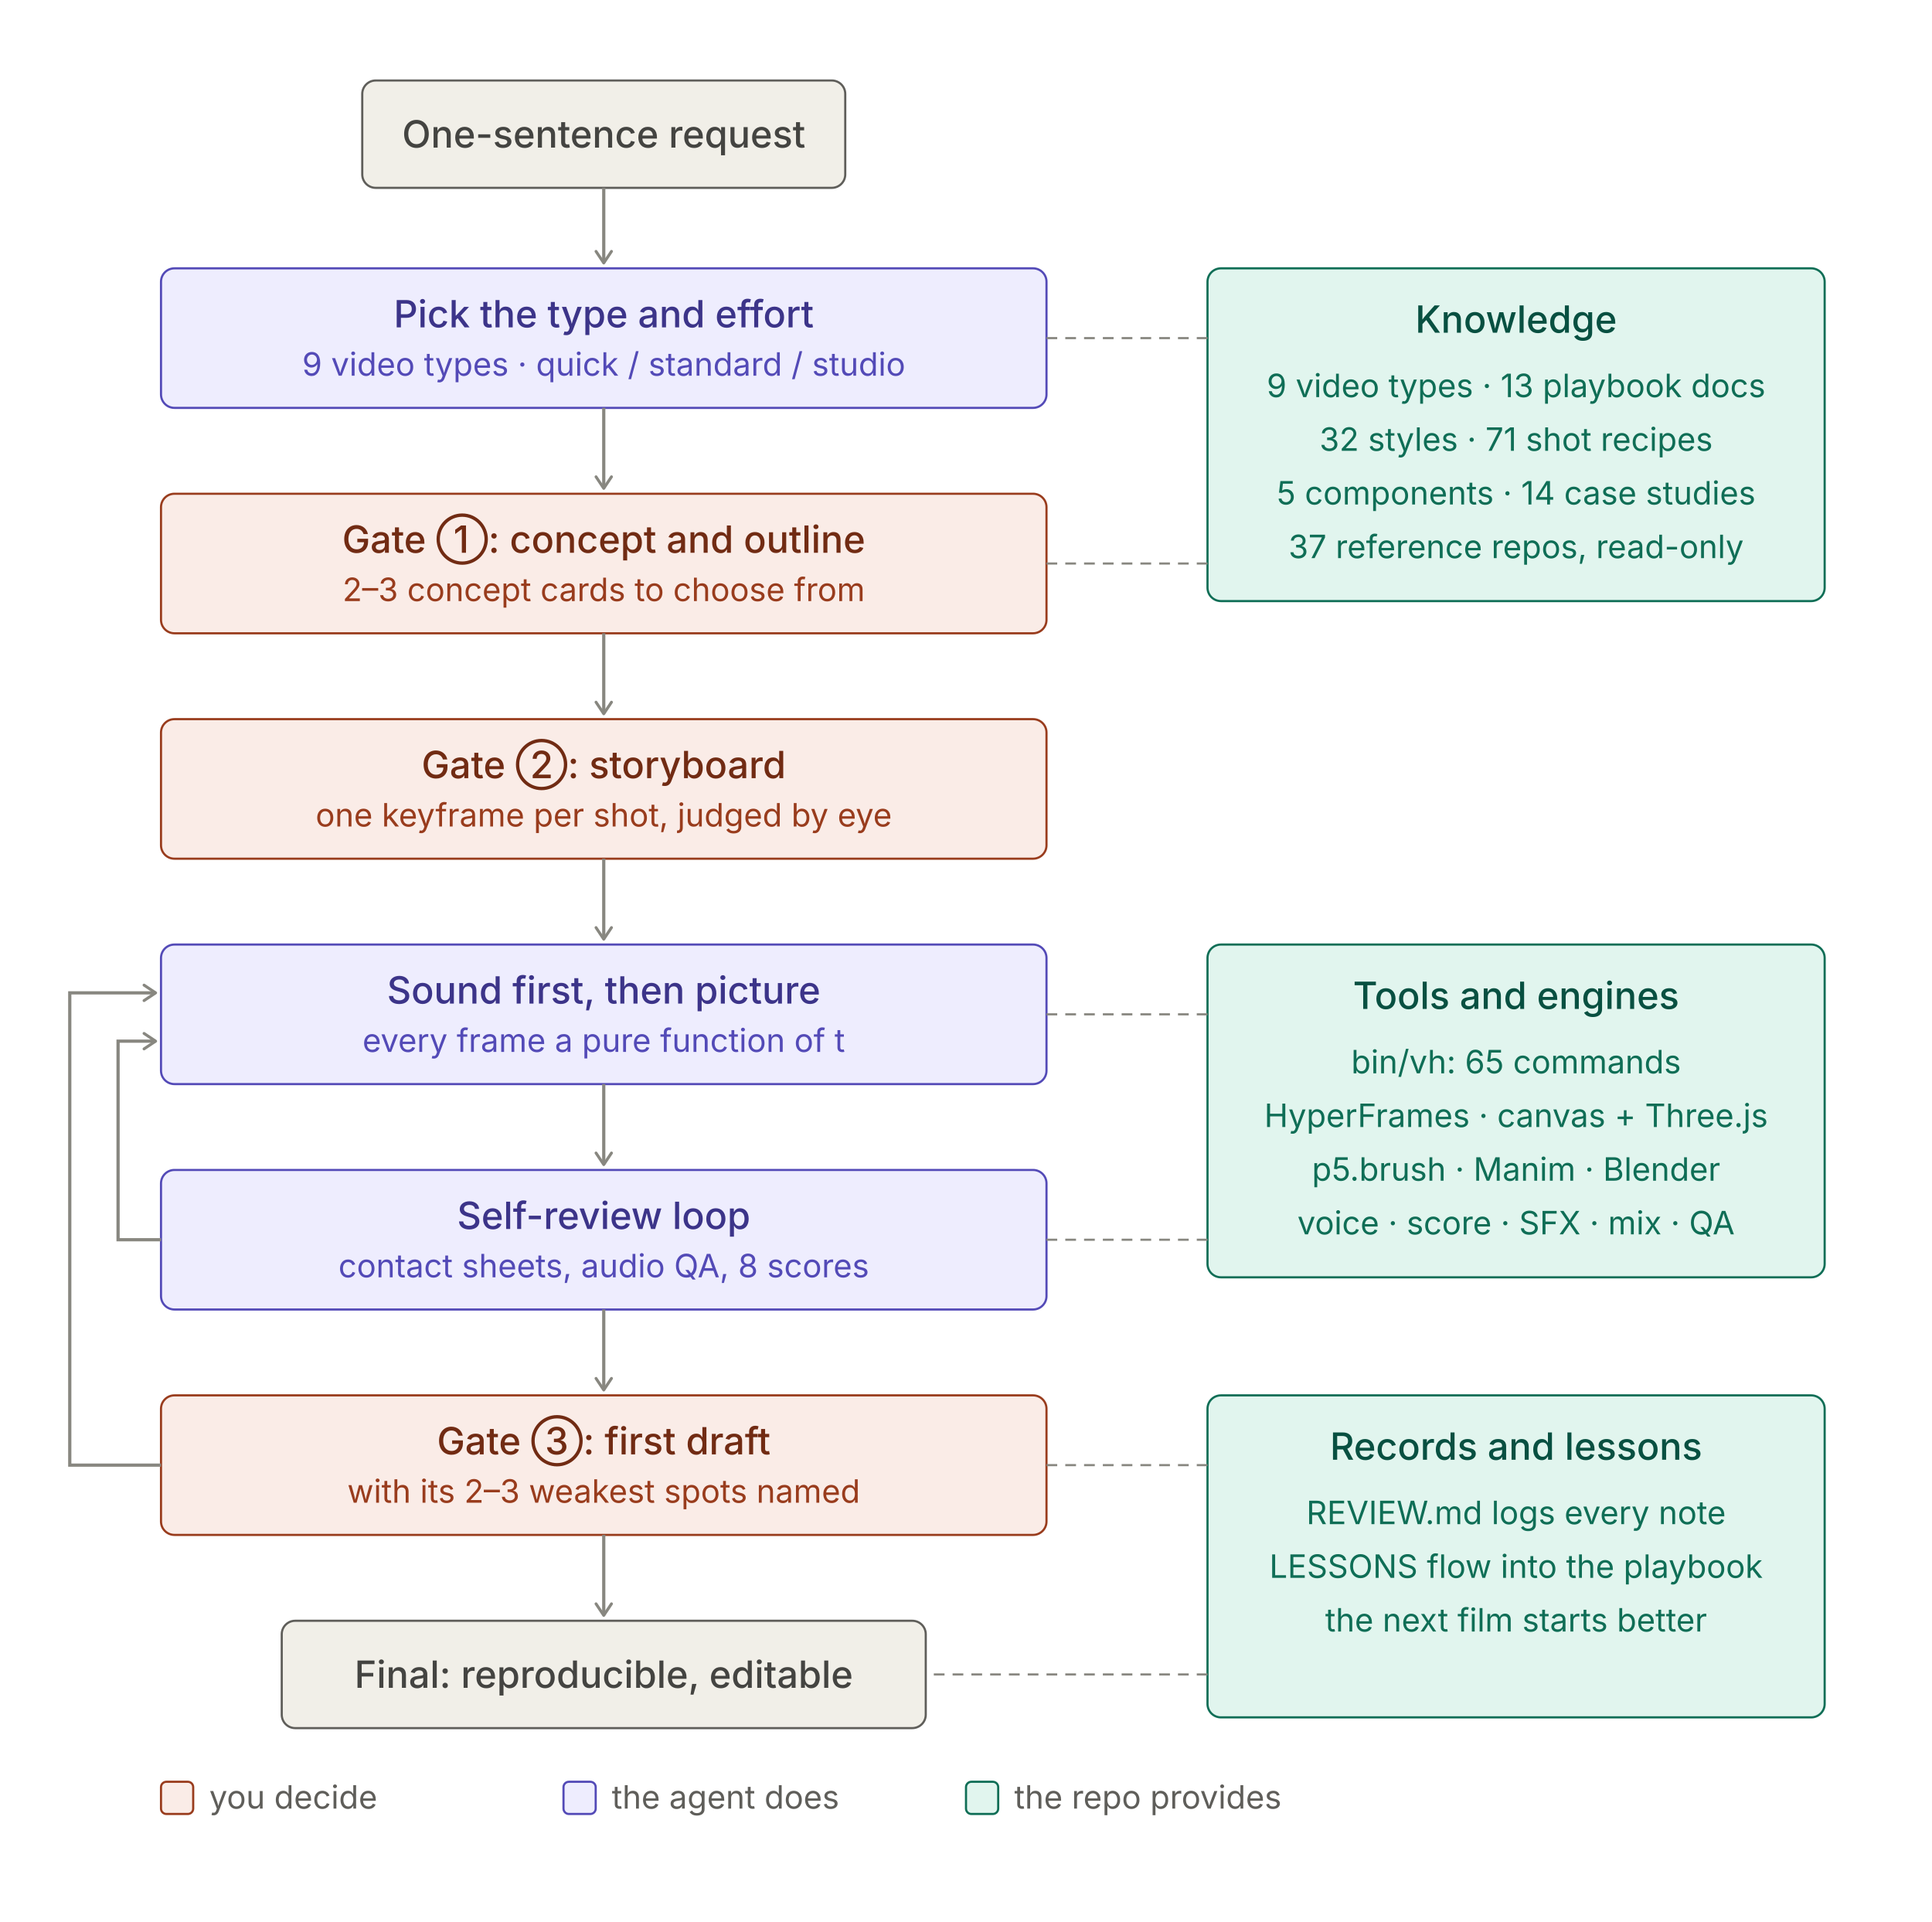
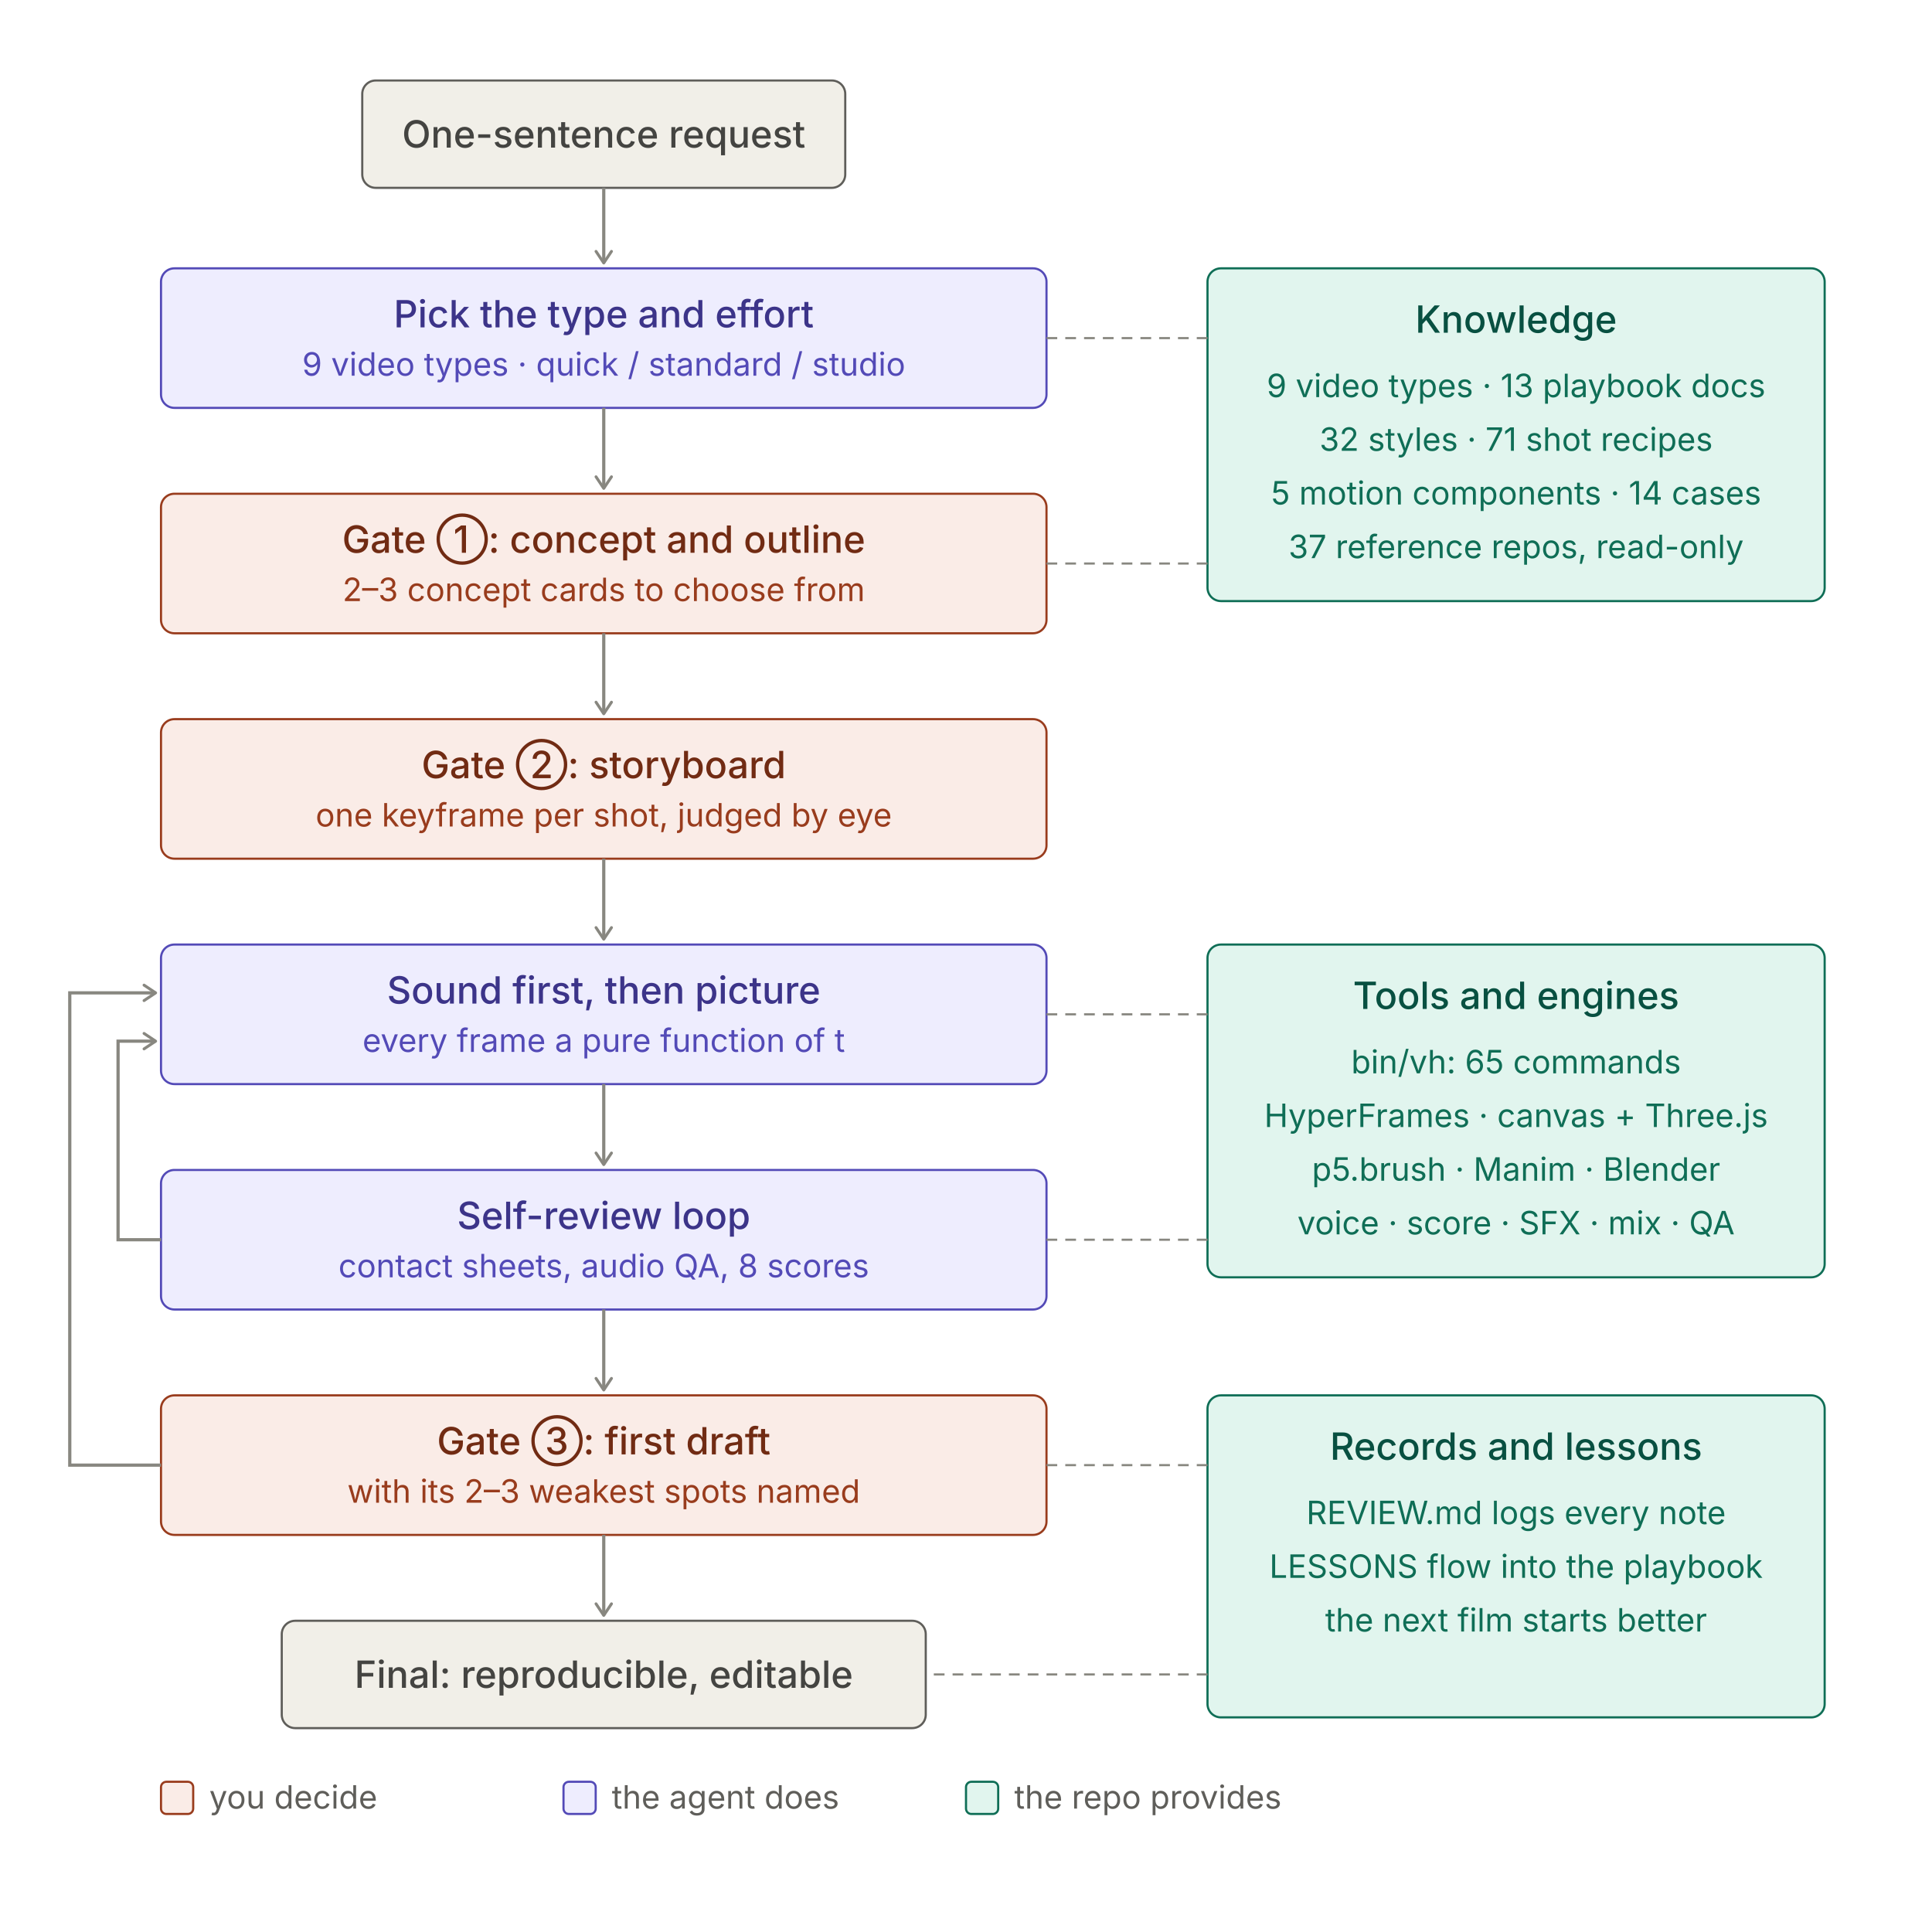
<svg xmlns="http://www.w3.org/2000/svg" width="720" height="716" viewBox="0 0 720 716" role="img">
  <style>
.t{font:500 14px system-ui,-apple-system,"PingFang SC","Noto Sans SC","Microsoft YaHei",sans-serif}
.s{font:400 12px system-ui,-apple-system,"PingFang SC","Noto Sans SC","Microsoft YaHei",sans-serif}
rect{stroke-width:0.8}
.pu rect{fill:#EEEDFE;stroke:#534AB7}.pu .t{fill:#3C3489}.pu .s{fill:#534AB7}
.co rect{fill:#FAECE7;stroke:#993C1D}.co .t{fill:#712B13}.co .s{fill:#993C1D}
.te rect{fill:#E1F5EE;stroke:#0F6E56}.te .t{fill:#085041}.te .s{fill:#0F6E56}
.gr rect{fill:#F1EFE8;stroke:#5F5E5A}.gr .t{fill:#444441}.gr .s{fill:#5F5E5A}
.ar{stroke:#888780;stroke-width:1.2;fill:none}.ld{stroke:#888780;stroke-width:0.8;stroke-dasharray:4 3;fill:none}
.ah{stroke:#888780;fill:none}.lg{fill:#5F5E5A}
@media (prefers-color-scheme:dark){
.pu rect{fill:#3C3489;stroke:#AFA9EC}.pu .t{fill:#EEEDFE}.pu .s{fill:#CECBF6}
.co rect{fill:#712B13;stroke:#F0997B}.co .t{fill:#FAECE7}.co .s{fill:#F5C4B3}
.te rect{fill:#085041;stroke:#5DCAA5}.te .t{fill:#E1F5EE}.te .s{fill:#9FE1CB}
.gr rect{fill:#444441;stroke:#B4B2A9}.gr .t{fill:#F1EFE8}.gr .s{fill:#D3D1C7}
.ar,.ld,.ah{stroke:#B4B2A9}.lg{fill:#B4B2A9}}
</style>
  <defs>
    <marker id="a" viewBox="0 0 10 10" refX="8" refY="5" markerWidth="6" markerHeight="6" orient="auto-start-reverse">
      <path class="ah" d="M2 1L8 5L2 9" stroke-width="1.5" stroke-linecap="round" stroke-linejoin="round" />
    </marker>
  </defs>
  <g class="gr">
    <rect x="135.0" y="30" width="180" height="40" rx="5" />
    <text class="t" x="225.0" y="55.0" text-anchor="middle">One-sentence request</text>
  </g>
  <line class="ar" x1="225.0" y1="70" x2="225.0" y2="98" marker-end="url(#a)" />
  <g class="pu">
    <rect x="60" y="100" width="330" height="52" rx="5" />
    <text class="t" x="225.0" y="122" text-anchor="middle">Pick the type and effort</text>
    <text class="s" x="225.0" y="140" text-anchor="middle">9 video types · quick / standard / studio</text>
  </g>
  <line class="ar" x1="225.0" y1="152" x2="225.0" y2="182" marker-end="url(#a)" />
  <g class="co">
    <rect x="60" y="184" width="330" height="52" rx="5" />
    <text class="t" x="225.0" y="206" text-anchor="middle">Gate ①: concept and outline</text>
    <text class="s" x="225.0" y="224" text-anchor="middle">2–3 concept cards to choose from</text>
  </g>
  <line class="ar" x1="225.0" y1="236" x2="225.0" y2="266" marker-end="url(#a)" />
  <g class="co">
    <rect x="60" y="268" width="330" height="52" rx="5" />
    <text class="t" x="225.0" y="290" text-anchor="middle">Gate ②: storyboard</text>
    <text class="s" x="225.0" y="308" text-anchor="middle">one keyframe per shot, judged by eye</text>
  </g>
  <line class="ar" x1="225.0" y1="320" x2="225.0" y2="350" marker-end="url(#a)" />
  <g class="pu">
    <rect x="60" y="352" width="330" height="52" rx="5" />
    <text class="t" x="225.0" y="374" text-anchor="middle">Sound first, then picture</text>
    <text class="s" x="225.0" y="392" text-anchor="middle">every frame a pure function of t</text>
  </g>
  <line class="ar" x1="225.0" y1="404" x2="225.0" y2="434" marker-end="url(#a)" />
  <g class="pu">
    <rect x="60" y="436" width="330" height="52" rx="5" />
    <text class="t" x="225.0" y="458" text-anchor="middle">Self-review loop</text>
    <text class="s" x="225.0" y="476" text-anchor="middle">contact sheets, audio QA, 8 scores</text>
  </g>
  <line class="ar" x1="225.0" y1="488" x2="225.0" y2="518" marker-end="url(#a)" />
  <g class="co">
    <rect x="60" y="520" width="330" height="52" rx="5" />
    <text class="t" x="225.0" y="542" text-anchor="middle">Gate ③: first draft</text>
    <text class="s" x="225.0" y="560" text-anchor="middle">with its 2–3 weakest spots named</text>
  </g>
  <line class="ar" x1="225.0" y1="572" x2="225.0" y2="602" marker-end="url(#a)" />
  <g class="gr">
    <rect x="105.0" y="604" width="240" height="40" rx="5" />
    <text class="t" x="225.0" y="629.0" text-anchor="middle">Final: reproducible, editable</text>
  </g>
  <path class="ar" d="M60 462 H44 V388 H58" marker-end="url(#a)" />
  <path class="ar" d="M60 546 H26 V370 H58" marker-end="url(#a)" />
  <g class="te">
    <rect x="450" y="100" width="230" height="124" rx="5" />
    <text class="t" x="565.0" y="124" text-anchor="middle">Knowledge</text>
    <text class="s" x="565.0" y="148" text-anchor="middle">9 video types · 13 playbook docs</text>
    <text class="s" x="565.0" y="168" text-anchor="middle">32 styles · 71 shot recipes</text>
-     <text class="s" x="565.0" y="188" text-anchor="middle">5 components · 14 case studies</text>
+     <text class="s" x="565.0" y="188" text-anchor="middle">5 motion components · 14 cases</text>
    <text class="s" x="565.0" y="208" text-anchor="middle">37 reference repos, read-only</text>
  </g>
  <line class="ld" x1="450" y1="126" x2="390" y2="126" />
  <line class="ld" x1="450" y1="210" x2="390" y2="210" />
  <g class="te">
    <rect x="450" y="352" width="230" height="124" rx="5" />
    <text class="t" x="565.0" y="376" text-anchor="middle">Tools and engines</text>
    <text class="s" x="565.0" y="400" text-anchor="middle">bin/vh: 65 commands</text>
    <text class="s" x="565.0" y="420" text-anchor="middle">HyperFrames · canvas + Three.js</text>
    <text class="s" x="565.0" y="440" text-anchor="middle">p5.brush · Manim · Blender</text>
    <text class="s" x="565.0" y="460" text-anchor="middle">voice · score · SFX · mix · QA</text>
  </g>
  <line class="ld" x1="450" y1="378" x2="390" y2="378" />
  <line class="ld" x1="450" y1="462" x2="390" y2="462" />
  <g class="te">
    <rect x="450" y="520" width="230" height="120" rx="5" />
    <text class="t" x="565.0" y="544" text-anchor="middle">Records and lessons</text>
    <text class="s" x="565.0" y="568" text-anchor="middle">REVIEW.md logs every note</text>
    <text class="s" x="565.0" y="588" text-anchor="middle">LESSONS flow into the playbook</text>
    <text class="s" x="565.0" y="608" text-anchor="middle">the next film starts better</text>
  </g>
  <line class="ld" x1="450" y1="546" x2="390" y2="546" />
  <line class="ld" x1="450" y1="624" x2="345.0" y2="624" />
  <g class="co">
    <rect x="60" y="664" width="12" height="12" rx="2" />
  </g>
  <text class="s lg" x="78" y="674">you decide</text>
  <g class="pu">
    <rect x="210" y="664" width="12" height="12" rx="2" />
  </g>
  <text class="s lg" x="228" y="674">the agent does</text>
  <g class="te">
    <rect x="360" y="664" width="12" height="12" rx="2" />
  </g>
  <text class="s lg" x="378" y="674">the repo provides</text>
</svg>
